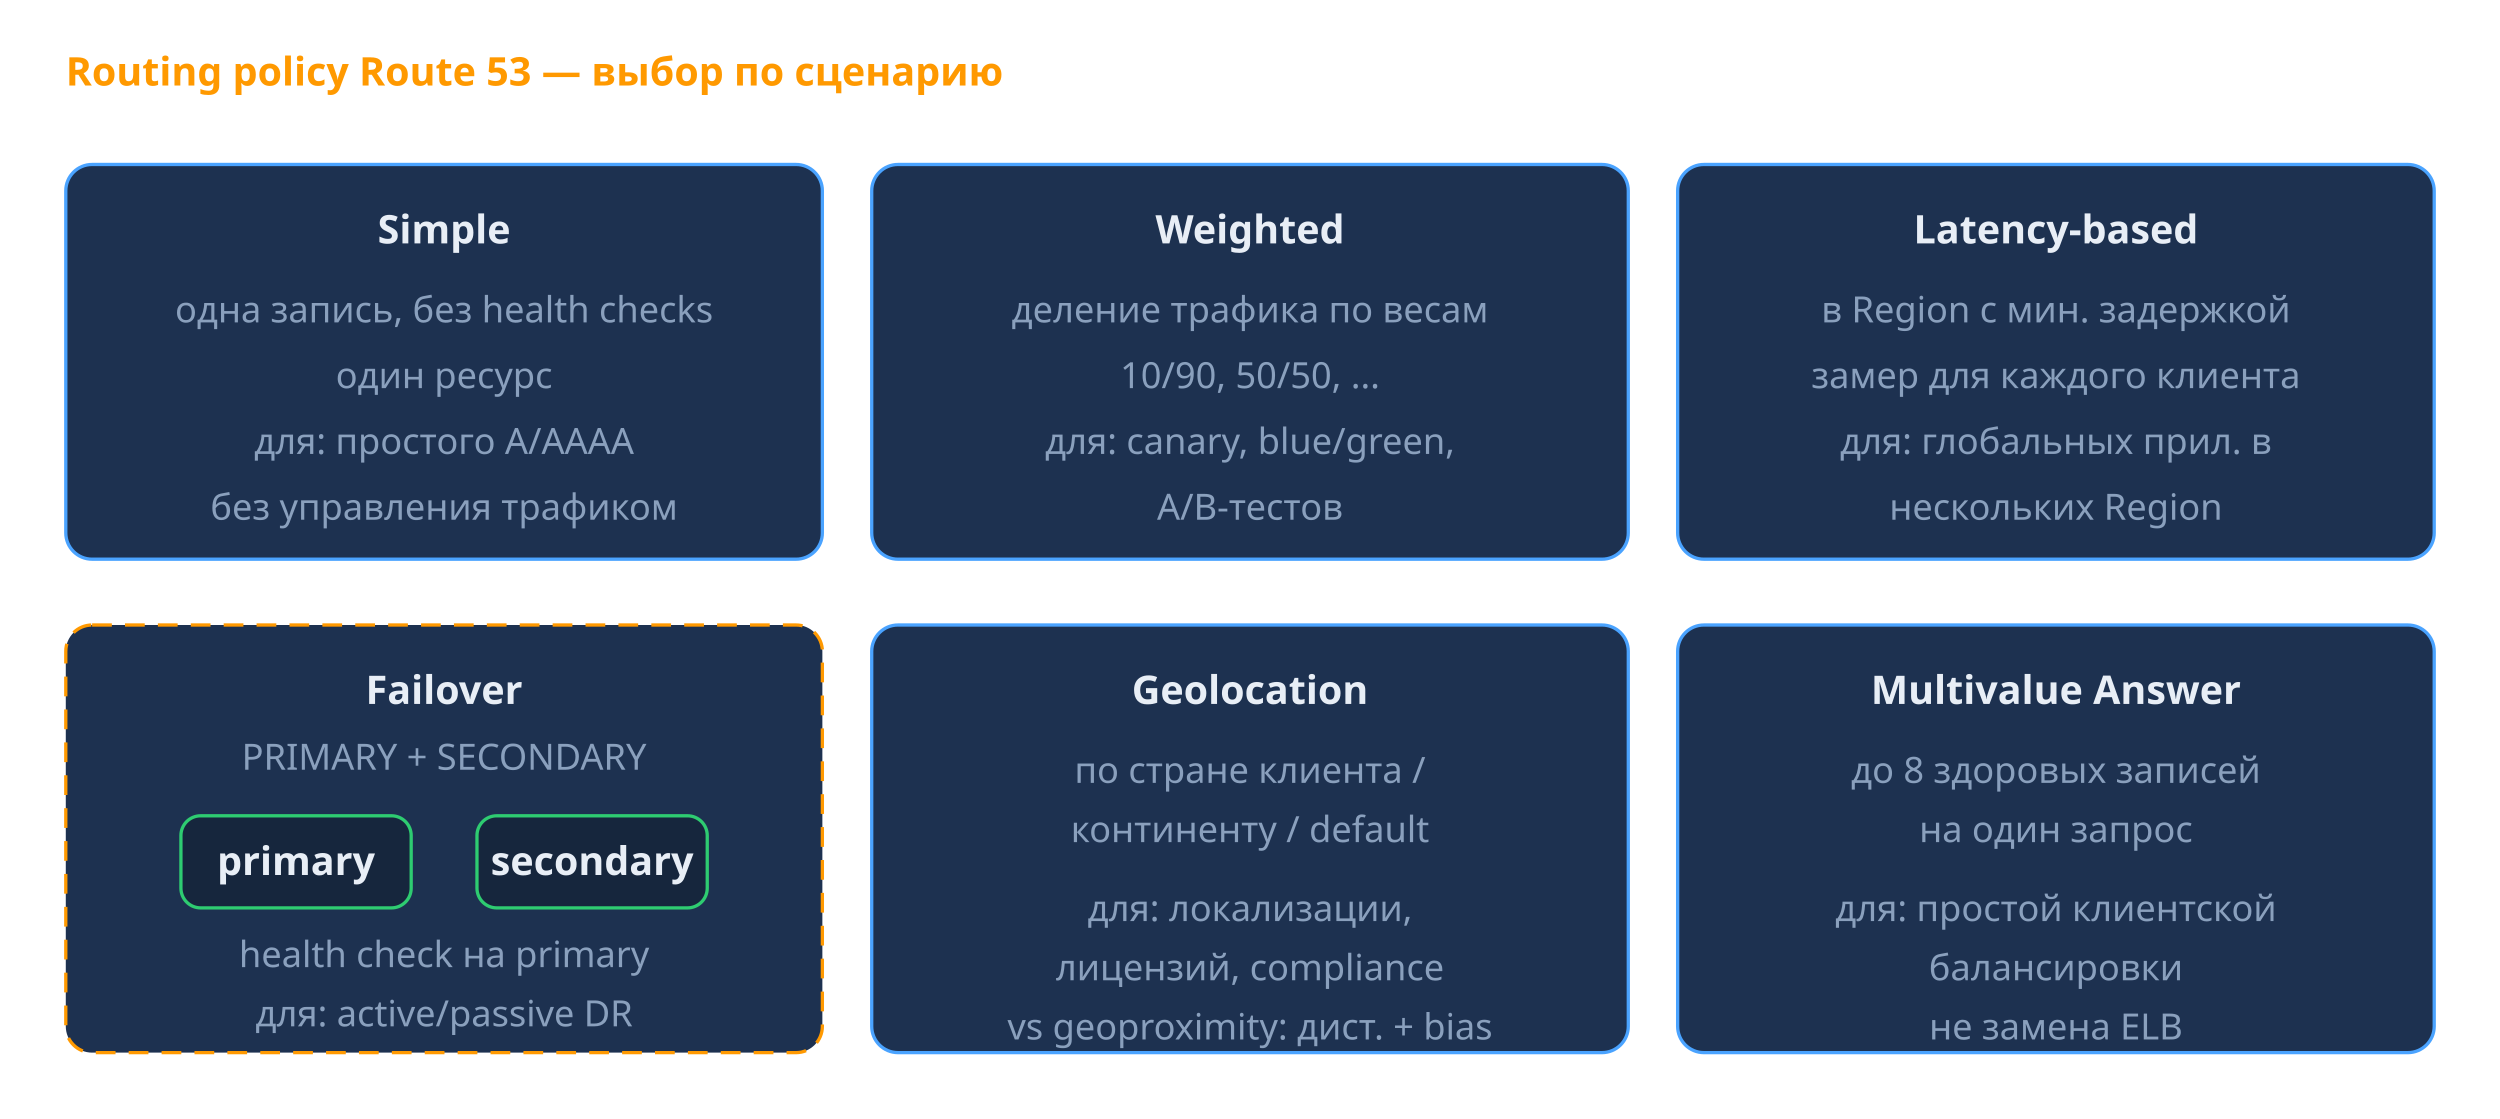
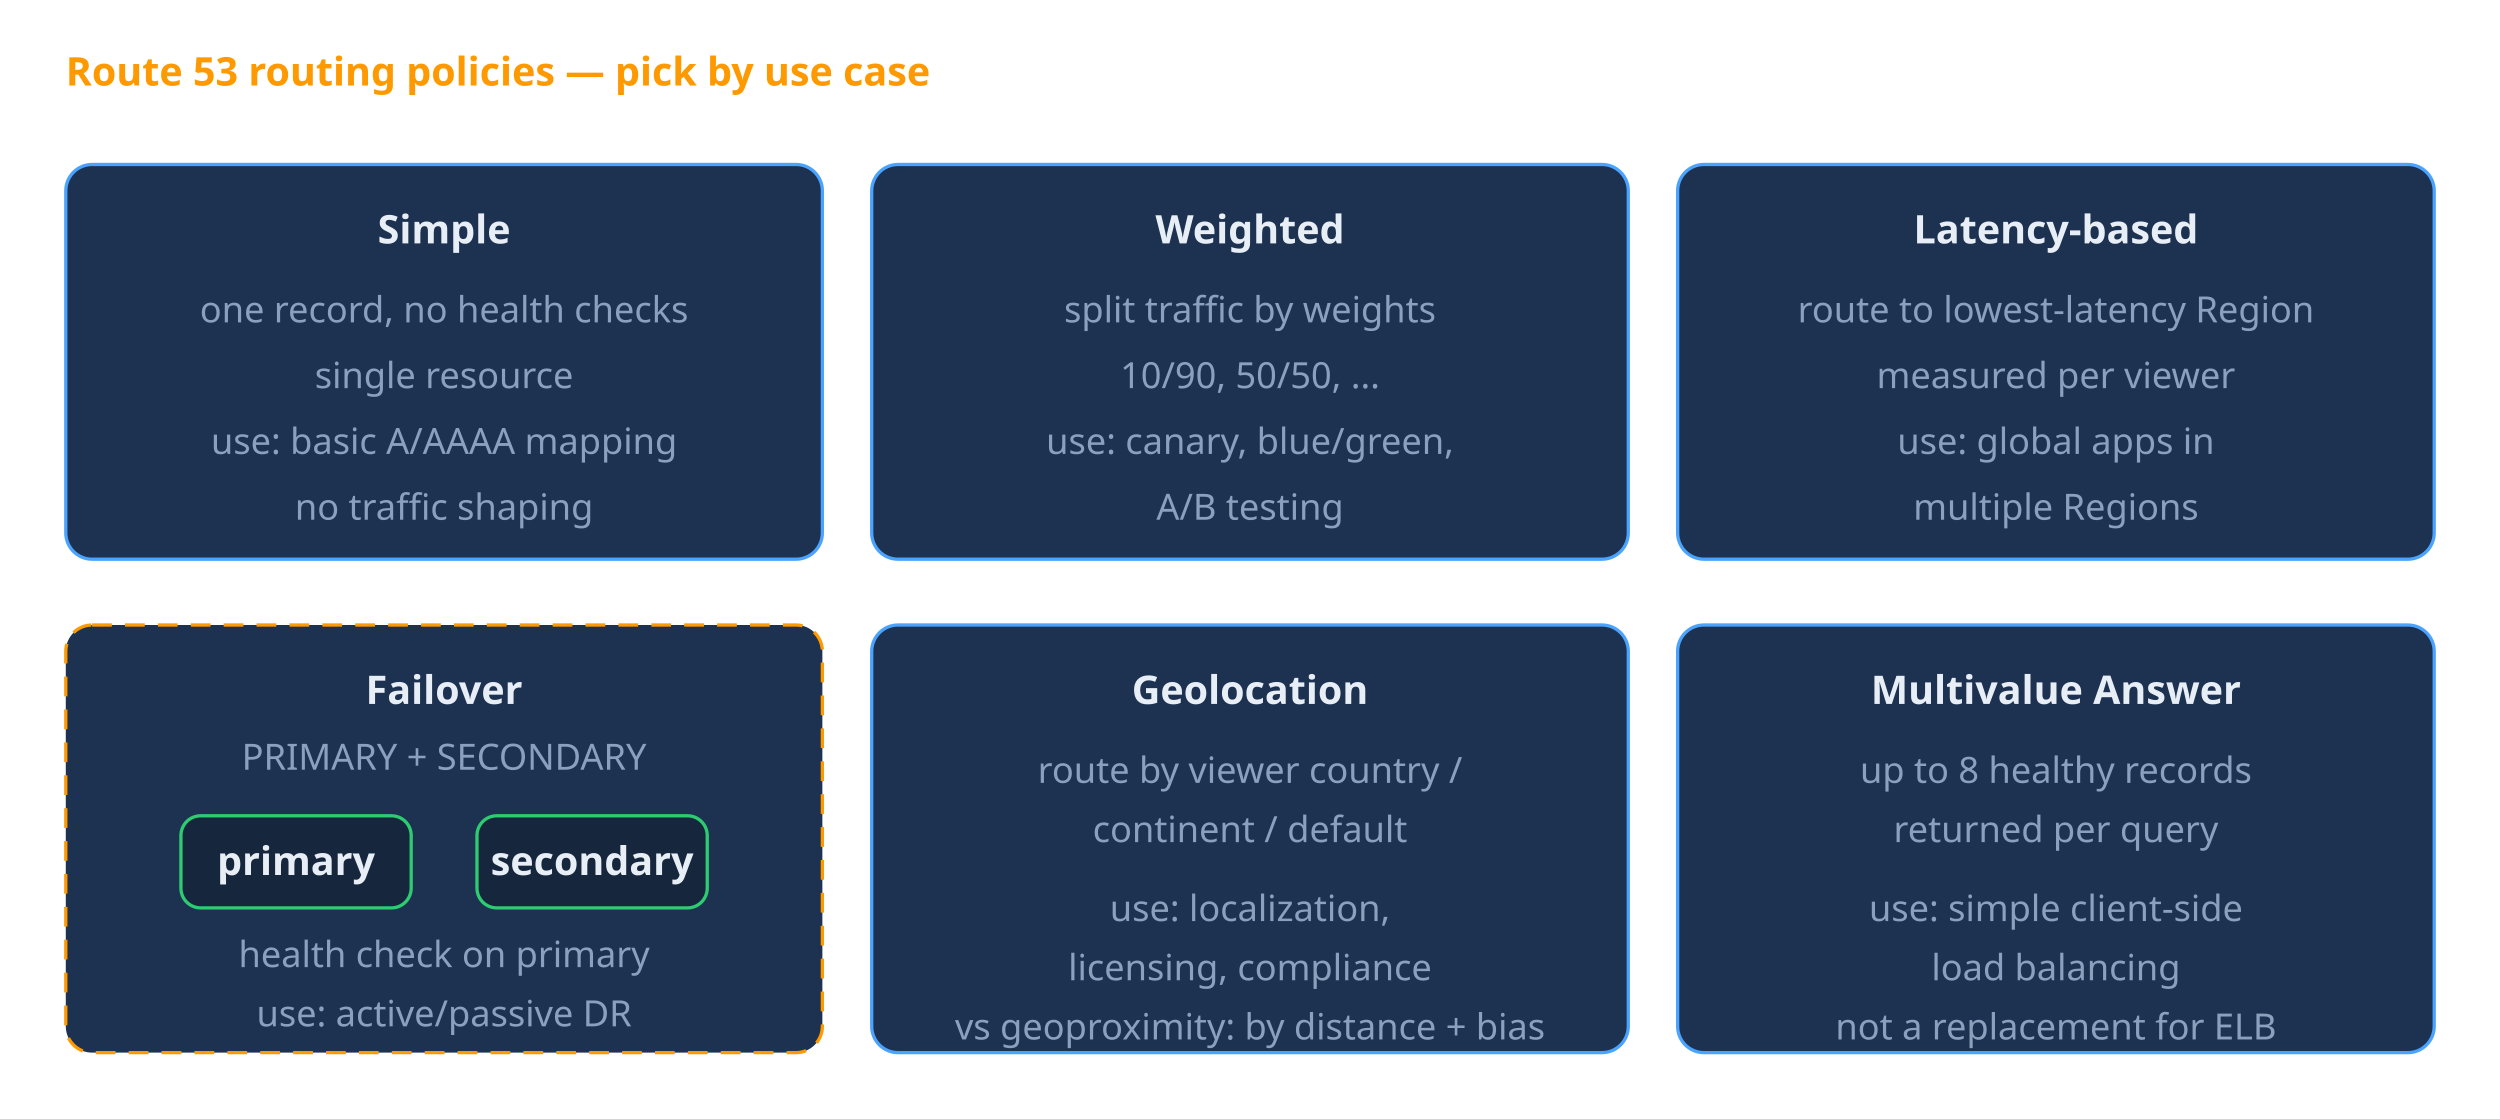
- <svg xmlns="http://www.w3.org/2000/svg" viewBox="0 0 760 340" role="img" aria-label="Шесть routing policy Route 53 в виде сетки">
+ <svg xmlns="http://www.w3.org/2000/svg" viewBox="0 0 760 340" role="img" aria-label="Six Route 53 routing policies summarized in a grid">
  <style>
    .box { fill: #1d3150; stroke: #4aa3ff; }
    .nodet { fill: #e8eef6; font: 600 12px system-ui, sans-serif; text-anchor: middle; }
    .sub { fill: #8aa0bd; font: 11px system-ui, sans-serif; text-anchor: middle; }
    .ttl { fill: #ff9900; font: 700 12px system-ui, sans-serif; }
    .hc { fill: #16263d; stroke: #2ecc71; }
    .hb { fill: #1d3150; stroke: #ff9900; stroke-dasharray: 6 4; }
  </style>
-   <text x="20" y="26" class="ttl">Routing policy Route 53 — выбор по сценарию</text>
+   <text x="20" y="26" class="ttl">Route 53 routing policies — pick by use case</text>
  <rect class="box" x="20" y="50" width="230" height="120" rx="8" />
  <text class="nodet" x="135" y="74">Simple</text>
-   <text class="sub" x="135" y="98">одна запись, без health checks</text>
-   <text class="sub" x="135" y="118">один ресурс</text>
-   <text class="sub" x="135" y="138">для: простого A/AAAA</text>
-   <text class="sub" x="135" y="158">без управления трафиком</text>
+   <text class="sub" x="135" y="98">one record, no health checks</text>
+   <text class="sub" x="135" y="118">single resource</text>
+   <text class="sub" x="135" y="138">use: basic A/AAAA mapping</text>
+   <text class="sub" x="135" y="158">no traffic shaping</text>
  <rect class="box" x="265" y="50" width="230" height="120" rx="8" />
  <text class="nodet" x="380" y="74">Weighted</text>
-   <text class="sub" x="380" y="98">деление трафика по весам</text>
+   <text class="sub" x="380" y="98">split traffic by weights</text>
  <text class="sub" x="380" y="118">10/90, 50/50, ...</text>
-   <text class="sub" x="380" y="138">для: canary, blue/green,</text>
-   <text class="sub" x="380" y="158">A/B-тестов</text>
+   <text class="sub" x="380" y="138">use: canary, blue/green,</text>
+   <text class="sub" x="380" y="158">A/B testing</text>
  <rect class="box" x="510" y="50" width="230" height="120" rx="8" />
  <text class="nodet" x="625" y="74">Latency-based</text>
-   <text class="sub" x="625" y="98">в Region с мин. задержкой</text>
-   <text class="sub" x="625" y="118">замер для каждого клиента</text>
-   <text class="sub" x="625" y="138">для: глобальных прил. в</text>
-   <text class="sub" x="625" y="158">нескольких Region</text>
+   <text class="sub" x="625" y="98">route to lowest-latency Region</text>
+   <text class="sub" x="625" y="118">measured per viewer</text>
+   <text class="sub" x="625" y="138">use: global apps in</text>
+   <text class="sub" x="625" y="158">multiple Regions</text>
  <rect class="hb" x="20" y="190" width="230" height="130" rx="8" />
  <text class="nodet" x="135" y="214">Failover</text>
  <text class="sub" x="135" y="234">PRIMARY + SECONDARY</text>
  <rect class="hc" x="55" y="248" width="70" height="28" rx="6" />
  <text class="nodet" x="90" y="266">primary</text>
  <rect class="hc" x="145" y="248" width="70" height="28" rx="6" />
  <text class="nodet" x="180" y="266">secondary</text>
-   <text class="sub" x="135" y="294">health check на primary</text>
-   <text class="sub" x="135" y="312">для: active/passive DR</text>
+   <text class="sub" x="135" y="294">health check on primary</text>
+   <text class="sub" x="135" y="312">use: active/passive DR</text>
  <rect class="box" x="265" y="190" width="230" height="130" rx="8" />
  <text class="nodet" x="380" y="214">Geolocation</text>
-   <text class="sub" x="380" y="238">по стране клиента /</text>
-   <text class="sub" x="380" y="256">континенту / default</text>
-   <text class="sub" x="380" y="280">для: локализации,</text>
-   <text class="sub" x="380" y="298">лицензий, compliance</text>
-   <text class="sub" x="380" y="316">vs geoproximity: дист. + bias</text>
+   <text class="sub" x="380" y="238">route by viewer country /</text>
+   <text class="sub" x="380" y="256">continent / default</text>
+   <text class="sub" x="380" y="280">use: localization,</text>
+   <text class="sub" x="380" y="298">licensing, compliance</text>
+   <text class="sub" x="380" y="316">vs geoproximity: by distance + bias</text>
  <rect class="box" x="510" y="190" width="230" height="130" rx="8" />
  <text class="nodet" x="625" y="214">Multivalue Answer</text>
-   <text class="sub" x="625" y="238">до 8 здоровых записей</text>
-   <text class="sub" x="625" y="256">на один запрос</text>
-   <text class="sub" x="625" y="280">для: простой клиентской</text>
-   <text class="sub" x="625" y="298">балансировки</text>
-   <text class="sub" x="625" y="316">не замена ELB</text>
+   <text class="sub" x="625" y="238">up to 8 healthy records</text>
+   <text class="sub" x="625" y="256">returned per query</text>
+   <text class="sub" x="625" y="280">use: simple client-side</text>
+   <text class="sub" x="625" y="298">load balancing</text>
+   <text class="sub" x="625" y="316">not a replacement for ELB</text>
</svg>
